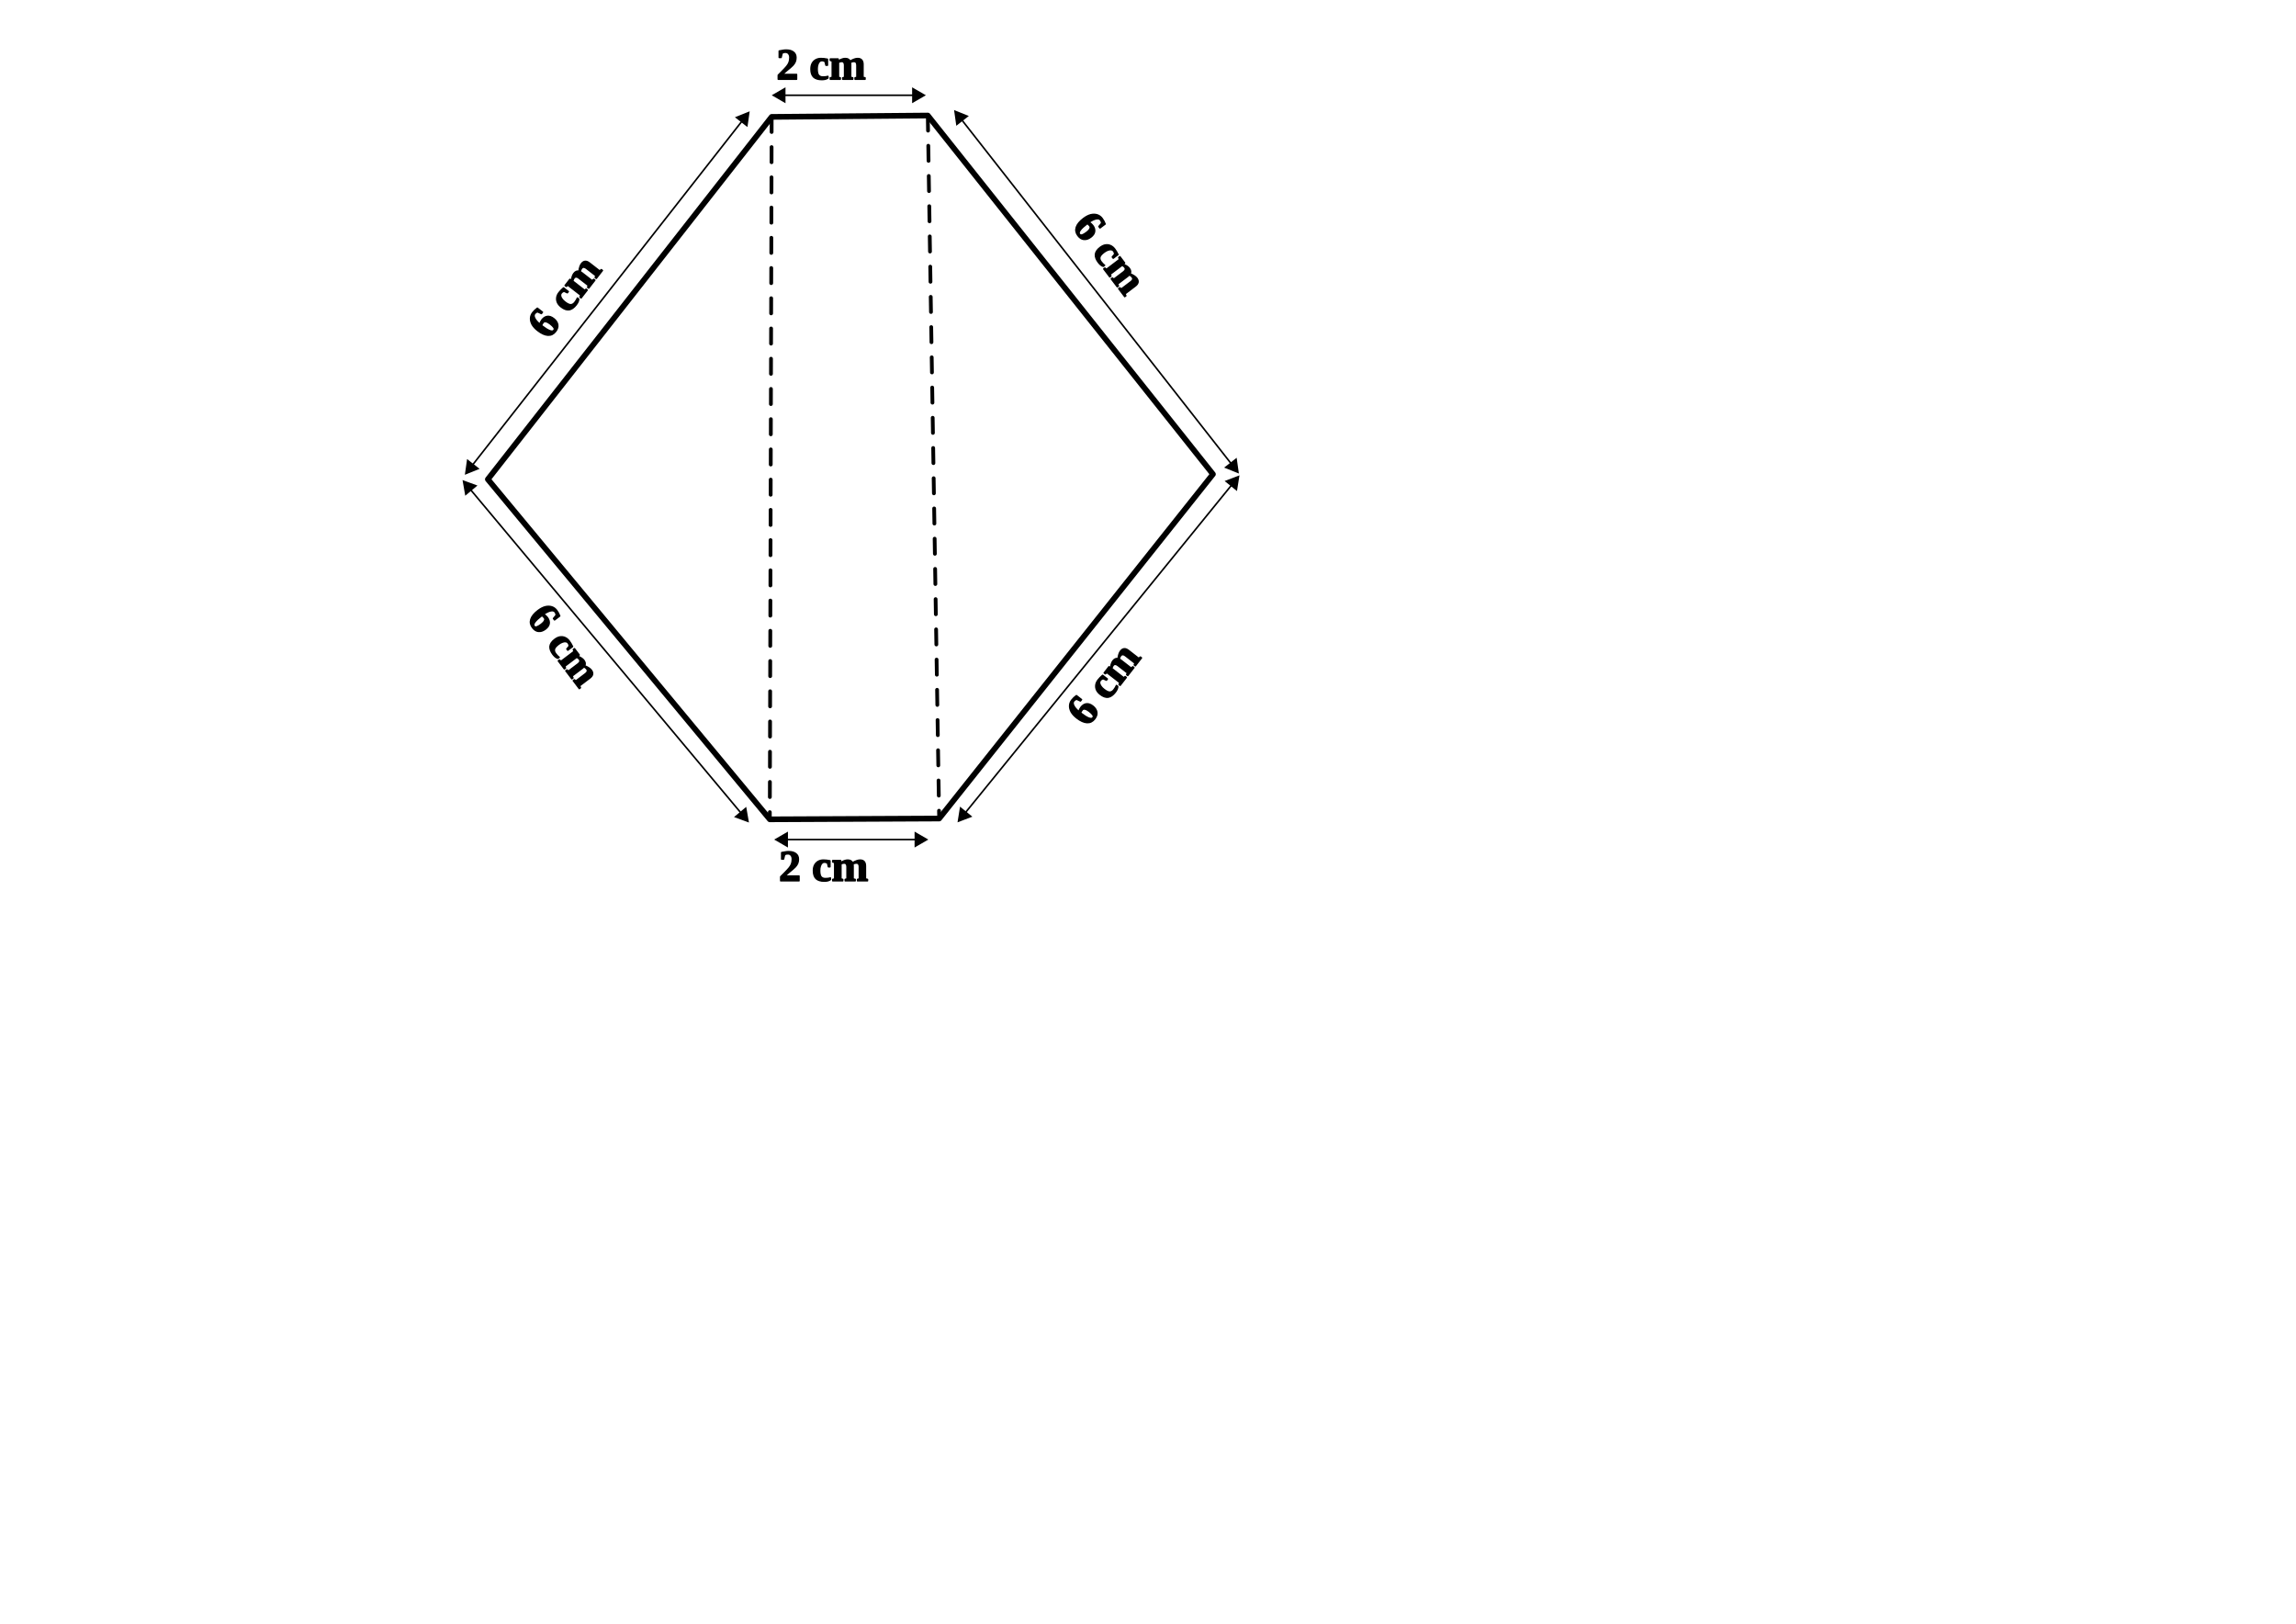
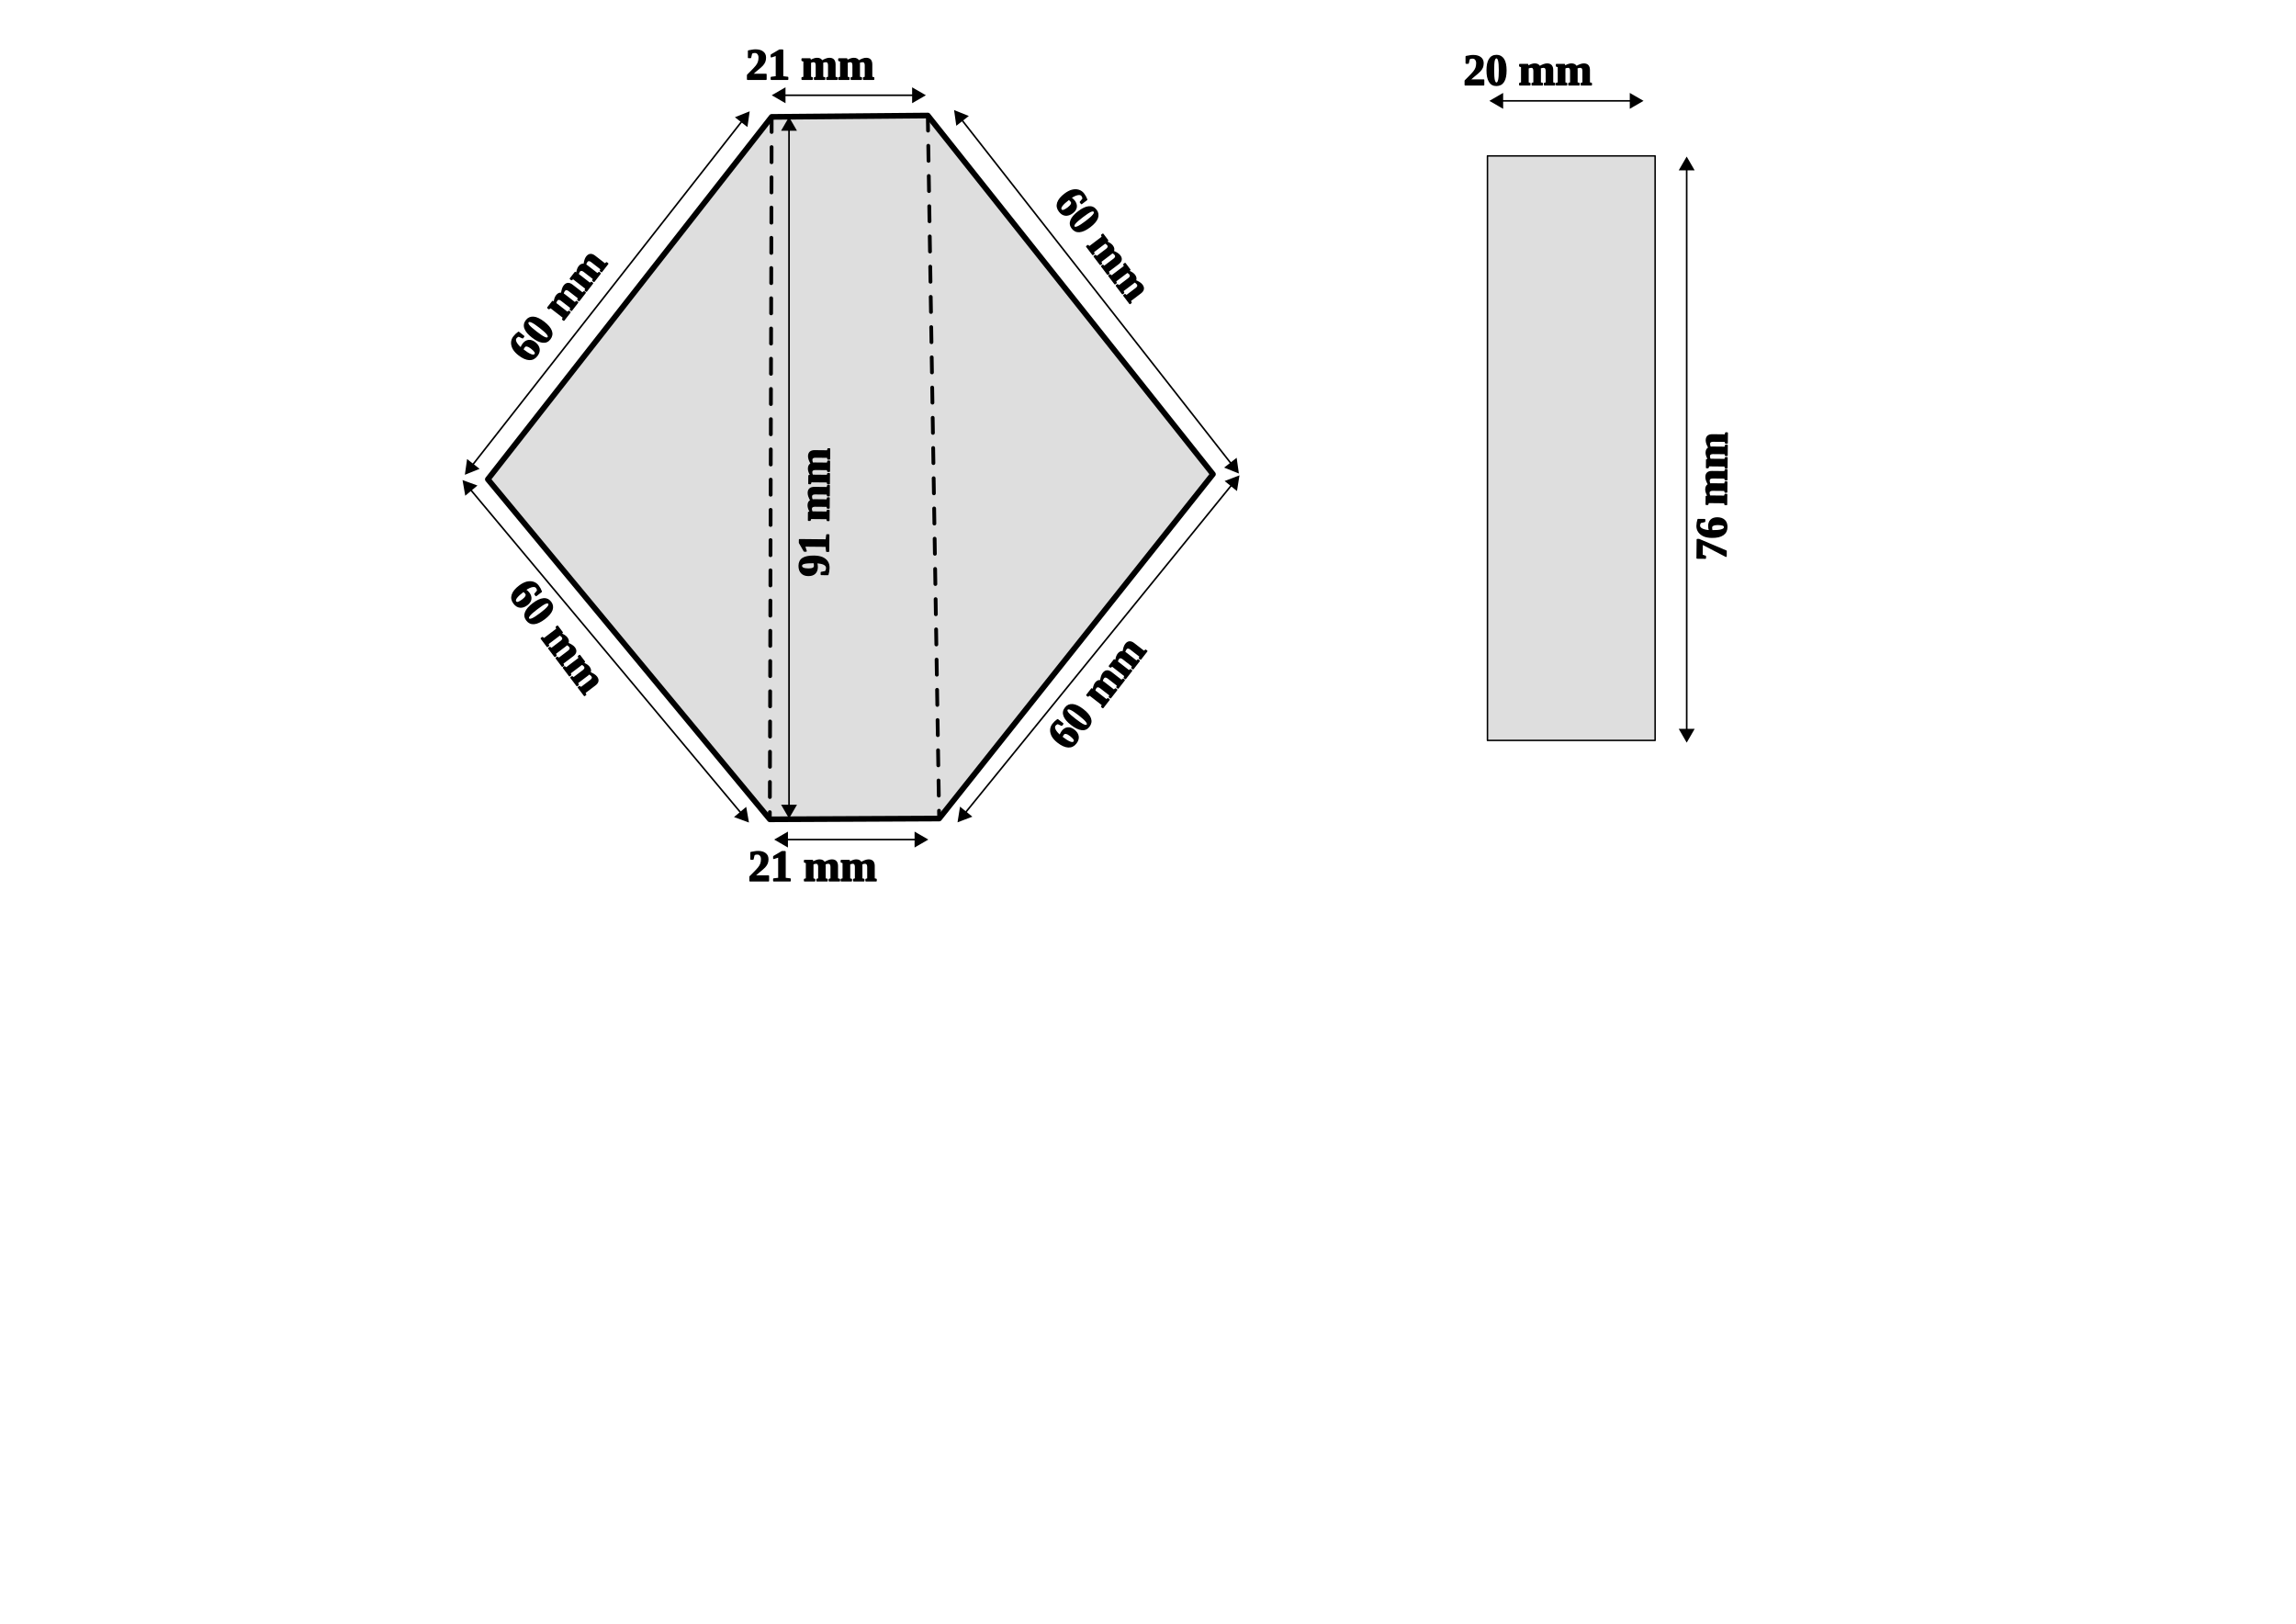
<svg xmlns="http://www.w3.org/2000/svg" width="297mm" height="210mm" viewBox="0 0 297 210" version="1.1" id="svg8">
  <defs id="defs2">
    <marker style="overflow:visible" id="marker3398" refX="0" refY="0" orient="auto">
      <path transform="scale(-0.8)" style="fill:#000000;fill-opacity:1;fill-rule:evenodd;stroke:#000000;stroke-width:1pt;stroke-opacity:1" d="M 5.77,0 -2.88,5 V -5 Z" id="path3396" />
    </marker>
    <marker style="overflow:visible" id="marker3546" refX="0" refY="0" orient="auto">
      <path transform="scale(0.8)" style="fill:#000000;fill-opacity:1;fill-rule:evenodd;stroke:#000000;stroke-width:1pt;stroke-opacity:1" d="M 5.77,0 -2.88,5 V -5 Z" id="path3544" />
    </marker>
    <marker style="overflow:visible" id="marker3398-6" refX="0" refY="0" orient="auto">
      <path transform="scale(-0.8)" style="fill:#000000;fill-opacity:1;fill-rule:evenodd;stroke:#000000;stroke-width:1pt;stroke-opacity:1" d="M 5.77,0 -2.88,5 V -5 Z" id="path3396-4" />
    </marker>
    <marker style="overflow:visible" id="marker3546-6" refX="0" refY="0" orient="auto">
      <path transform="scale(0.8)" style="fill:#000000;fill-opacity:1;fill-rule:evenodd;stroke:#000000;stroke-width:1pt;stroke-opacity:1" d="M 5.77,0 -2.88,5 V -5 Z" id="path3544-1" />
    </marker>
    <marker style="overflow:visible" id="marker3398-6-9" refX="0" refY="0" orient="auto">
      <path transform="scale(-0.8)" style="fill:#000000;fill-opacity:1;fill-rule:evenodd;stroke:#000000;stroke-width:1pt;stroke-opacity:1" d="M 5.77,0 -2.88,5 V -5 Z" id="path3396-4-6" />
    </marker>
    <marker style="overflow:visible" id="marker3546-6-5" refX="0" refY="0" orient="auto">
      <path transform="scale(0.8)" style="fill:#000000;fill-opacity:1;fill-rule:evenodd;stroke:#000000;stroke-width:1pt;stroke-opacity:1" d="M 5.77,0 -2.88,5 V -5 Z" id="path3544-1-6" />
    </marker>
    <marker style="overflow:visible" id="marker3398-6-2" refX="0" refY="0" orient="auto">
      <path transform="scale(-0.8)" style="fill:#000000;fill-opacity:1;fill-rule:evenodd;stroke:#000000;stroke-width:1pt;stroke-opacity:1" d="M 5.77,0 -2.88,5 V -5 Z" id="path3396-4-60" />
    </marker>
    <marker style="overflow:visible" id="marker3546-6-9" refX="0" refY="0" orient="auto">
      <path transform="scale(0.8)" style="fill:#000000;fill-opacity:1;fill-rule:evenodd;stroke:#000000;stroke-width:1pt;stroke-opacity:1" d="M 5.77,0 -2.88,5 V -5 Z" id="path3544-1-60" />
    </marker>
    <marker style="overflow:visible" id="marker3398-6-9-7" refX="0" refY="0" orient="auto">
      <path transform="scale(-0.8)" style="fill:#000000;fill-opacity:1;fill-rule:evenodd;stroke:#000000;stroke-width:1pt;stroke-opacity:1" d="M 5.77,0 -2.88,5 V -5 Z" id="path3396-4-6-6" />
    </marker>
    <marker style="overflow:visible" id="marker3546-6-5-4" refX="0" refY="0" orient="auto">
      <path transform="scale(0.8)" style="fill:#000000;fill-opacity:1;fill-rule:evenodd;stroke:#000000;stroke-width:1pt;stroke-opacity:1" d="M 5.77,0 -2.88,5 V -5 Z" id="path3544-1-6-7" />
    </marker>
    <marker style="overflow:visible" id="marker3398-8" refX="0" refY="0" orient="auto">
      <path transform="scale(-0.8)" style="fill:#000000;fill-opacity:1;fill-rule:evenodd;stroke:#000000;stroke-width:1pt;stroke-opacity:1" d="M 5.77,0 -2.88,5 V -5 Z" id="path3396-7" />
    </marker>
    <marker style="overflow:visible" id="marker3546-9" refX="0" refY="0" orient="auto">
      <path transform="scale(0.8)" style="fill:#000000;fill-opacity:1;fill-rule:evenodd;stroke:#000000;stroke-width:1pt;stroke-opacity:1" d="M 5.77,0 -2.88,5 V -5 Z" id="path3544-14" />
    </marker>
+     <marker style="overflow:visible" id="marker3398-6-5" refX="0" refY="0" orient="auto">
+       <path transform="scale(-0.8)" style="fill:#000000;fill-opacity:1;fill-rule:evenodd;stroke:#000000;stroke-width:1pt;stroke-opacity:1" d="M 5.77,0 -2.88,5 V -5 Z" id="path3396-4-7" />
+     </marker>
+     <marker style="overflow:visible" id="marker3546-6-1" refX="0" refY="0" orient="auto">
+       <path transform="scale(0.8)" style="fill:#000000;fill-opacity:1;fill-rule:evenodd;stroke:#000000;stroke-width:1pt;stroke-opacity:1" d="M 5.77,0 -2.88,5 V -5 Z" id="path3544-1-2" />
+     </marker>
+     <marker style="overflow:visible" id="marker3398-87" refX="0" refY="0" orient="auto">
+       <path transform="scale(-0.8)" style="fill:#000000;fill-opacity:1;fill-rule:evenodd;stroke:#000000;stroke-width:1pt;stroke-opacity:1" d="M 5.77,0 -2.88,5 V -5 Z" id="path3396-9" />
+     </marker>
+     <marker style="overflow:visible" id="marker3546-5" refX="0" refY="0" orient="auto">
+       <path transform="scale(0.8)" style="fill:#000000;fill-opacity:1;fill-rule:evenodd;stroke:#000000;stroke-width:1pt;stroke-opacity:1" d="M 5.77,0 -2.88,5 V -5 Z" id="path3544-8" />
+     </marker>
+     <marker style="overflow:visible" id="marker3398-6-5-6" refX="0" refY="0" orient="auto">
+       <path transform="scale(-0.8)" style="fill:#000000;fill-opacity:1;fill-rule:evenodd;stroke:#000000;stroke-width:1pt;stroke-opacity:1" d="M 5.77,0 -2.88,5 V -5 Z" id="path3396-4-7-6" />
+     </marker>
+     <marker style="overflow:visible" id="marker3546-6-1-8" refX="0" refY="0" orient="auto">
+       <path transform="scale(0.8)" style="fill:#000000;fill-opacity:1;fill-rule:evenodd;stroke:#000000;stroke-width:1pt;stroke-opacity:1" d="M 5.77,0 -2.88,5 V -5 Z" id="path3544-1-2-0" />
+     </marker>
  </defs>
  <g id="layer1" transform="translate(0,-87)">
-     <g id="g854" transform="matrix(2.44359,0,0,2.44359,-152.3045,-208.0022)">
-       <path id="path1947" d="m 88.153,146.094 14.927,17.996 8.965,-0.042 14.493,-18.225 -15.095,-18.983 -8.266,0.071 z" style="opacity:1;vector-effect:none;fill:none;fill-opacity:1;fill-rule:evenodd;stroke:#000000;stroke-width:0.3;stroke-linecap:round;stroke-linejoin:round;stroke-miterlimit:4;stroke-dasharray:none;stroke-dashoffset:0;stroke-opacity:1;paint-order:markers stroke fill" />
-       <path id="path1951" d="m 103.177,126.911 -0.098,37.179" style="opacity:1;vector-effect:none;fill:none;fill-opacity:1;fill-rule:evenodd;stroke:#000000;stroke-width:0.2;stroke-linecap:round;stroke-linejoin:round;stroke-miterlimit:4;stroke-dasharray:0.8, 0.8;stroke-dashoffset:0;stroke-opacity:1;paint-order:markers stroke fill" />
-       <path id="path1953" d="m 111.443,126.839 0.601,37.208" style="opacity:1;vector-effect:none;fill:none;fill-opacity:1;fill-rule:evenodd;stroke:#000000;stroke-width:0.2;stroke-linecap:round;stroke-linejoin:round;stroke-miterlimit:4;stroke-dasharray:0.8, 0.8;stroke-dashoffset:0;stroke-opacity:1;paint-order:markers stroke fill" />
+     <g id="g2929">
+       <g style="fill:#000000;fill-opacity:0.129" transform="matrix(2.44359,0,0,2.44359,-152.3045,-208.0022)" id="g854">
+         <path style="opacity:1;vector-effect:none;fill:#000000;fill-opacity:0.129;fill-rule:evenodd;stroke:#000000;stroke-width:0.3;stroke-linecap:round;stroke-linejoin:round;stroke-miterlimit:4;stroke-dasharray:none;stroke-dashoffset:0;stroke-opacity:1;paint-order:markers stroke fill" d="m 88.153,146.094 14.927,17.996 8.965,-0.042 14.493,-18.225 -15.095,-18.983 -8.266,0.071 z" id="path1947" />
+         <path style="opacity:1;vector-effect:none;fill:#000000;fill-opacity:0.129;fill-rule:evenodd;stroke:#000000;stroke-width:0.2;stroke-linecap:round;stroke-linejoin:round;stroke-miterlimit:4;stroke-dasharray:0.8, 0.8;stroke-dashoffset:0;stroke-opacity:1;paint-order:markers stroke fill" d="m 103.177,126.911 -0.098,37.179" id="path1951" />
+         <path style="opacity:1;vector-effect:none;fill:#000000;fill-opacity:0.129;fill-rule:evenodd;stroke:#000000;stroke-width:0.2;stroke-linecap:round;stroke-linejoin:round;stroke-miterlimit:4;stroke-dasharray:0.8, 0.8;stroke-dashoffset:0;stroke-opacity:1;paint-order:markers stroke fill" d="m 111.443,126.839 0.601,37.208" id="path1953" />
+       </g>
+       <path id="path1976" d="m 101.016,99.32 h 17.565" style="opacity:1;vector-effect:none;fill:none;fill-opacity:1;fill-rule:evenodd;stroke:#000000;stroke-width:0.209;stroke-linecap:round;stroke-linejoin:round;stroke-miterlimit:4;stroke-dasharray:none;stroke-dashoffset:0;stroke-opacity:1;marker-start:url(#marker3398);marker-end:url(#marker3546);paint-order:markers stroke fill" />
+       <text id="text3910" y="97.251" x="109.783" style="font-style:normal;font-variant:normal;font-weight:bold;font-stretch:normal;font-size:5.705px;line-height:1.25;font-family:'Times New Roman';-inkscape-font-specification:'Times New Roman, Bold';font-variant-ligatures:normal;font-variant-position:normal;font-variant-caps:normal;font-variant-numeric:normal;font-variant-alternates:normal;font-feature-settings:normal;text-indent:0;text-align:center;text-decoration:none;text-decoration-line:none;text-decoration-style:solid;text-decoration-color:#000000;letter-spacing:normal;word-spacing:normal;text-transform:none;writing-mode:lr-tb;direction:ltr;text-orientation:mixed;dominant-baseline:auto;baseline-shift:baseline;text-anchor:middle;white-space:normal;shape-padding:0;opacity:1;vector-effect:none;fill:#000000;fill-opacity:1;fill-rule:evenodd;stroke:#000000;stroke-width:0.18;stroke-linecap:round;stroke-linejoin:round;stroke-miterlimit:4;stroke-dasharray:none;stroke-dashoffset:0;stroke-opacity:1;paint-order:markers stroke fill" xml:space="preserve">
+         <tspan style="fill:#000000;fill-opacity:1;stroke-width:0.18" y="97.251" x="109.783" id="tspan3908">21 mm</tspan>
+       </text>
+       <path id="path1976-4" d="M 60.865,147.471 96.242,102.332" style="opacity:1;vector-effect:none;fill:none;fill-opacity:1;fill-rule:evenodd;stroke:#000000;stroke-width:0.209;stroke-linecap:round;stroke-linejoin:round;stroke-miterlimit:4;stroke-dasharray:none;stroke-dashoffset:0;stroke-opacity:1;marker-start:url(#marker3398-6);marker-end:url(#marker3546-6);paint-order:markers stroke fill" />
+       <text transform="rotate(-52.14135)" id="text3910-6" y="136.39" x="-50.599" style="font-style:normal;font-variant:normal;font-weight:bold;font-stretch:normal;font-size:5.705px;line-height:1.25;font-family:'Times New Roman';-inkscape-font-specification:'Times New Roman, Bold';font-variant-ligatures:normal;font-variant-position:normal;font-variant-caps:normal;font-variant-numeric:normal;font-variant-alternates:normal;font-feature-settings:normal;text-indent:0;text-align:center;text-decoration:none;text-decoration-line:none;text-decoration-style:solid;text-decoration-color:#000000;letter-spacing:normal;word-spacing:normal;text-transform:none;writing-mode:lr-tb;direction:ltr;text-orientation:mixed;dominant-baseline:auto;baseline-shift:baseline;text-anchor:middle;white-space:normal;shape-padding:0;opacity:1;vector-effect:none;fill:#000000;fill-opacity:1;fill-rule:evenodd;stroke:#000000;stroke-width:0.18;stroke-linecap:round;stroke-linejoin:round;stroke-miterlimit:4;stroke-dasharray:none;stroke-dashoffset:0;stroke-opacity:1;paint-order:markers stroke fill" xml:space="preserve">
+         <tspan style="fill:#000000;fill-opacity:1;stroke-width:0.18" y="136.39" x="-50.599" id="tspan3908-8">60 mm</tspan>
+       </text>
+       <path id="path1976-4-5" d="M 159.524,147.307 124.147,102.168" style="opacity:1;vector-effect:none;fill:none;fill-opacity:1;fill-rule:evenodd;stroke:#000000;stroke-width:0.209;stroke-linecap:round;stroke-linejoin:round;stroke-miterlimit:4;stroke-dasharray:none;stroke-dashoffset:0;stroke-opacity:1;marker-start:url(#marker3398-6-9);marker-end:url(#marker3546-6-5);paint-order:markers stroke fill" />
+       <text transform="rotate(52.85865)" id="text3910-6-1" y="-40.285" x="185.663" style="font-style:normal;font-variant:normal;font-weight:bold;font-stretch:normal;font-size:5.705px;line-height:1.25;font-family:'Times New Roman';-inkscape-font-specification:'Times New Roman, Bold';font-variant-ligatures:normal;font-variant-position:normal;font-variant-caps:normal;font-variant-numeric:normal;font-variant-alternates:normal;font-feature-settings:normal;text-indent:0;text-align:center;text-decoration:none;text-decoration-line:none;text-decoration-style:solid;text-decoration-color:#000000;letter-spacing:normal;word-spacing:normal;text-transform:none;writing-mode:lr-tb;direction:ltr;text-orientation:mixed;dominant-baseline:auto;baseline-shift:baseline;text-anchor:middle;white-space:normal;shape-padding:0;opacity:1;vector-effect:none;fill:#000000;fill-opacity:1;fill-rule:evenodd;stroke:#000000;stroke-width:0.18;stroke-linecap:round;stroke-linejoin:round;stroke-miterlimit:4;stroke-dasharray:none;stroke-dashoffset:0;stroke-opacity:1;paint-order:markers stroke fill" xml:space="preserve">
+         <tspan style="fill:#000000;fill-opacity:1;stroke-width:0.18" y="-40.285" x="185.663" id="tspan3908-8-1">60 mm</tspan>
+       </text>
+       <path id="path1976-4-7" d="m 159.585,149.401 -34.975,43.034" style="opacity:1;vector-effect:none;fill:none;fill-opacity:1;fill-rule:evenodd;stroke:#000000;stroke-width:0.209;stroke-linecap:round;stroke-linejoin:round;stroke-miterlimit:4;stroke-dasharray:none;stroke-dashoffset:0;stroke-opacity:1;marker-start:url(#marker3398-6-2);marker-end:url(#marker3546-6-9);paint-order:markers stroke fill" />
+       <text transform="rotate(-52.14135)" id="text3910-6-0" y="222.195" x="-47.365" style="font-style:normal;font-variant:normal;font-weight:bold;font-stretch:normal;font-size:5.705px;line-height:1.25;font-family:'Times New Roman';-inkscape-font-specification:'Times New Roman, Bold';font-variant-ligatures:normal;font-variant-position:normal;font-variant-caps:normal;font-variant-numeric:normal;font-variant-alternates:normal;font-feature-settings:normal;text-indent:0;text-align:center;text-decoration:none;text-decoration-line:none;text-decoration-style:solid;text-decoration-color:#000000;letter-spacing:normal;word-spacing:normal;text-transform:none;writing-mode:lr-tb;direction:ltr;text-orientation:mixed;dominant-baseline:auto;baseline-shift:baseline;text-anchor:middle;white-space:normal;shape-padding:0;opacity:1;vector-effect:none;fill:#000000;fill-opacity:1;fill-rule:evenodd;stroke:#000000;stroke-width:0.18;stroke-linecap:round;stroke-linejoin:round;stroke-miterlimit:4;stroke-dasharray:none;stroke-dashoffset:0;stroke-opacity:1;paint-order:markers stroke fill" xml:space="preserve">
+         <tspan style="fill:#000000;fill-opacity:1;stroke-width:0.18" y="222.195" x="-47.365" id="tspan3908-8-3">60 mm</tspan>
+       </text>
+       <path id="path1976-4-5-5" d="m 60.593,150 35.526,42.468" style="opacity:1;vector-effect:none;fill:none;fill-opacity:1;fill-rule:evenodd;stroke:#000000;stroke-width:0.209;stroke-linecap:round;stroke-linejoin:round;stroke-miterlimit:4;stroke-dasharray:none;stroke-dashoffset:0;stroke-opacity:1;marker-start:url(#marker3398-6-9-7);marker-end:url(#marker3546-6-5-4);paint-order:markers stroke fill" />
+       <text transform="rotate(52.85865)" id="text3910-6-1-2" y="46.567" x="183.474" style="font-style:normal;font-variant:normal;font-weight:bold;font-stretch:normal;font-size:5.705px;line-height:1.25;font-family:'Times New Roman';-inkscape-font-specification:'Times New Roman, Bold';font-variant-ligatures:normal;font-variant-position:normal;font-variant-caps:normal;font-variant-numeric:normal;font-variant-alternates:normal;font-feature-settings:normal;text-indent:0;text-align:center;text-decoration:none;text-decoration-line:none;text-decoration-style:solid;text-decoration-color:#000000;letter-spacing:normal;word-spacing:normal;text-transform:none;writing-mode:lr-tb;direction:ltr;text-orientation:mixed;dominant-baseline:auto;baseline-shift:baseline;text-anchor:middle;white-space:normal;shape-padding:0;opacity:1;vector-effect:none;fill:#000000;fill-opacity:1;fill-rule:evenodd;stroke:#000000;stroke-width:0.18;stroke-linecap:round;stroke-linejoin:round;stroke-miterlimit:4;stroke-dasharray:none;stroke-dashoffset:0;stroke-opacity:1;paint-order:markers stroke fill" xml:space="preserve">
+         <tspan style="fill:#000000;fill-opacity:1;stroke-width:0.18" y="46.567" x="183.474" id="tspan3908-8-1-6">60 mm</tspan>
+       </text>
+       <path id="path1976-1" d="m 101.333,195.584 h 17.565" style="opacity:1;vector-effect:none;fill:none;fill-opacity:1;fill-rule:evenodd;stroke:#000000;stroke-width:0.209;stroke-linecap:round;stroke-linejoin:round;stroke-miterlimit:4;stroke-dasharray:none;stroke-dashoffset:0;stroke-opacity:1;marker-start:url(#marker3398-8);marker-end:url(#marker3546-9);paint-order:markers stroke fill" />
+       <text id="text3910-1" y="200.923" x="110.1" style="font-style:normal;font-variant:normal;font-weight:bold;font-stretch:normal;font-size:5.705px;line-height:1.25;font-family:'Times New Roman';-inkscape-font-specification:'Times New Roman, Bold';font-variant-ligatures:normal;font-variant-position:normal;font-variant-caps:normal;font-variant-numeric:normal;font-variant-alternates:normal;font-feature-settings:normal;text-indent:0;text-align:center;text-decoration:none;text-decoration-line:none;text-decoration-style:solid;text-decoration-color:#000000;letter-spacing:normal;word-spacing:normal;text-transform:none;writing-mode:lr-tb;direction:ltr;text-orientation:mixed;dominant-baseline:auto;baseline-shift:baseline;text-anchor:middle;white-space:normal;shape-padding:0;opacity:1;vector-effect:none;fill:#000000;fill-opacity:1;fill-rule:evenodd;stroke:#000000;stroke-width:0.18;stroke-linecap:round;stroke-linejoin:round;stroke-miterlimit:4;stroke-dasharray:none;stroke-dashoffset:0;stroke-opacity:1;paint-order:markers stroke fill" xml:space="preserve">
+         <tspan style="fill:#000000;fill-opacity:1;stroke-width:0.18" y="200.923" x="110.1" id="tspan3908-9">21 mm</tspan>
+       </text>
+       <path id="path1976-4-1" d="m 102.067,191.671 -0.003,-88.353" style="opacity:1;vector-effect:none;fill:none;fill-opacity:1;fill-rule:evenodd;stroke:#000000;stroke-width:0.209;stroke-linecap:round;stroke-linejoin:round;stroke-miterlimit:4;stroke-dasharray:none;stroke-dashoffset:0;stroke-opacity:1;marker-start:url(#marker3398-6-5);marker-end:url(#marker3546-6-1);paint-order:markers stroke fill" />
+       <text transform="rotate(-89.44038)" id="text3910-6-7" y="108.721" x="-147.237" style="font-style:normal;font-variant:normal;font-weight:bold;font-stretch:normal;font-size:5.705px;line-height:1.25;font-family:'Times New Roman';-inkscape-font-specification:'Times New Roman, Bold';font-variant-ligatures:normal;font-variant-position:normal;font-variant-caps:normal;font-variant-numeric:normal;font-variant-alternates:normal;font-feature-settings:normal;text-indent:0;text-align:center;text-decoration:none;text-decoration-line:none;text-decoration-style:solid;text-decoration-color:#000000;letter-spacing:normal;word-spacing:normal;text-transform:none;writing-mode:lr-tb;direction:ltr;text-orientation:mixed;dominant-baseline:auto;baseline-shift:baseline;text-anchor:middle;white-space:normal;shape-padding:0;opacity:1;vector-effect:none;fill:#000000;fill-opacity:1;fill-rule:evenodd;stroke:#000000;stroke-width:0.18;stroke-linecap:round;stroke-linejoin:round;stroke-miterlimit:4;stroke-dasharray:none;stroke-dashoffset:0;stroke-opacity:1;paint-order:markers stroke fill" xml:space="preserve">
+         <tspan style="fill:#000000;fill-opacity:1;stroke-width:0.18" y="108.721" x="-147.237" id="tspan3908-8-6">91 mm</tspan>
+       </text>
+       <rect y="107.162" x="192.412" height="75.599" width="21.686" id="rect1963" style="opacity:1;vector-effect:none;fill:#000000;fill-opacity:0.132;fill-rule:evenodd;stroke:#000000;stroke-width:0.191;stroke-linecap:round;stroke-linejoin:round;stroke-miterlimit:4;stroke-dasharray:none;stroke-dashoffset:0;stroke-opacity:1;paint-order:markers stroke fill" />
+       <path id="path1976-5" d="m 193.848,100.045 h 17.565" style="opacity:1;vector-effect:none;fill:none;fill-opacity:1;fill-rule:evenodd;stroke:#000000;stroke-width:0.209;stroke-linecap:round;stroke-linejoin:round;stroke-miterlimit:4;stroke-dasharray:none;stroke-dashoffset:0;stroke-opacity:1;marker-start:url(#marker3398-87);marker-end:url(#marker3546-5);paint-order:markers stroke fill" />
+       <text id="text3910-8" y="97.975" x="202.616" style="font-style:normal;font-variant:normal;font-weight:bold;font-stretch:normal;font-size:5.705px;line-height:1.25;font-family:'Times New Roman';-inkscape-font-specification:'Times New Roman, Bold';font-variant-ligatures:normal;font-variant-position:normal;font-variant-caps:normal;font-variant-numeric:normal;font-variant-alternates:normal;font-feature-settings:normal;text-indent:0;text-align:center;text-decoration:none;text-decoration-line:none;text-decoration-style:solid;text-decoration-color:#000000;letter-spacing:normal;word-spacing:normal;text-transform:none;writing-mode:lr-tb;direction:ltr;text-orientation:mixed;dominant-baseline:auto;baseline-shift:baseline;text-anchor:middle;white-space:normal;shape-padding:0;opacity:1;vector-effect:none;fill:#000000;fill-opacity:1;fill-rule:evenodd;stroke:#000000;stroke-width:0.18;stroke-linecap:round;stroke-linejoin:round;stroke-miterlimit:4;stroke-dasharray:none;stroke-dashoffset:0;stroke-opacity:1;paint-order:markers stroke fill" xml:space="preserve">
+         <tspan style="fill:#000000;fill-opacity:1;stroke-width:0.18" y="97.975" x="202.616" id="tspan3908-97">20 mm</tspan>
+       </text>
+       <path id="path1976-4-1-0" d="m 218.185,181.86 -0.003,-73.423" style="opacity:1;vector-effect:none;fill:none;fill-opacity:1;fill-rule:evenodd;stroke:#000000;stroke-width:0.209;stroke-linecap:round;stroke-linejoin:round;stroke-miterlimit:4;stroke-dasharray:none;stroke-dashoffset:0;stroke-opacity:1;marker-start:url(#marker3398-6-5-6);marker-end:url(#marker3546-6-1-8);paint-order:markers stroke fill" />
+       <text transform="rotate(-89.44038)" id="text3910-6-7-9" y="224.813" x="-144.039" style="font-style:normal;font-variant:normal;font-weight:bold;font-stretch:normal;font-size:5.705px;line-height:1.25;font-family:'Times New Roman';-inkscape-font-specification:'Times New Roman, Bold';font-variant-ligatures:normal;font-variant-position:normal;font-variant-caps:normal;font-variant-numeric:normal;font-variant-alternates:normal;font-feature-settings:normal;text-indent:0;text-align:center;text-decoration:none;text-decoration-line:none;text-decoration-style:solid;text-decoration-color:#000000;letter-spacing:normal;word-spacing:normal;text-transform:none;writing-mode:lr-tb;direction:ltr;text-orientation:mixed;dominant-baseline:auto;baseline-shift:baseline;text-anchor:middle;white-space:normal;shape-padding:0;opacity:1;vector-effect:none;fill:#000000;fill-opacity:1;fill-rule:evenodd;stroke:#000000;stroke-width:0.18;stroke-linecap:round;stroke-linejoin:round;stroke-miterlimit:4;stroke-dasharray:none;stroke-dashoffset:0;stroke-opacity:1;paint-order:markers stroke fill" xml:space="preserve">
+         <tspan style="fill:#000000;fill-opacity:1;stroke-width:0.18" y="224.813" x="-144.039" id="tspan3908-8-6-1">76 mm</tspan>
+       </text>
    </g>
-     <path style="opacity:1;vector-effect:none;fill:none;fill-opacity:1;fill-rule:evenodd;stroke:#000000;stroke-width:0.209;stroke-linecap:round;stroke-linejoin:round;stroke-miterlimit:4;stroke-dasharray:none;stroke-dashoffset:0;stroke-opacity:1;marker-start:url(#marker3398);marker-end:url(#marker3546);paint-order:markers stroke fill" d="m 101.016,99.32 h 17.565" id="path1976" />
-     <text xml:space="preserve" style="font-style:normal;font-variant:normal;font-weight:bold;font-stretch:normal;font-size:5.705px;line-height:1.25;font-family:'Times New Roman';-inkscape-font-specification:'Times New Roman, Bold';font-variant-ligatures:normal;font-variant-position:normal;font-variant-caps:normal;font-variant-numeric:normal;font-variant-alternates:normal;font-feature-settings:normal;text-indent:0;text-align:center;text-decoration:none;text-decoration-line:none;text-decoration-style:solid;text-decoration-color:#000000;letter-spacing:normal;word-spacing:normal;text-transform:none;writing-mode:lr-tb;direction:ltr;text-orientation:mixed;dominant-baseline:auto;baseline-shift:baseline;text-anchor:middle;white-space:normal;shape-padding:0;opacity:1;vector-effect:none;fill:#000000;fill-opacity:1;fill-rule:evenodd;stroke:#000000;stroke-width:0.18;stroke-linecap:round;stroke-linejoin:round;stroke-miterlimit:4;stroke-dasharray:none;stroke-dashoffset:0;stroke-opacity:1;paint-order:markers stroke fill" x="109.783" y="97.251" id="text3910">
-       <tspan id="tspan3908" x="109.783" y="97.251" style="fill:#000000;fill-opacity:1;stroke-width:0.18">2 cm</tspan>
-     </text>
-     <path style="opacity:1;vector-effect:none;fill:none;fill-opacity:1;fill-rule:evenodd;stroke:#000000;stroke-width:0.209;stroke-linecap:round;stroke-linejoin:round;stroke-miterlimit:4;stroke-dasharray:none;stroke-dashoffset:0;stroke-opacity:1;marker-start:url(#marker3398-6);marker-end:url(#marker3546-6);paint-order:markers stroke fill" d="M 60.865,147.471 96.242,102.332" id="path1976-4" />
-     <text xml:space="preserve" style="font-style:normal;font-variant:normal;font-weight:bold;font-stretch:normal;font-size:5.705px;line-height:1.25;font-family:'Times New Roman';-inkscape-font-specification:'Times New Roman, Bold';font-variant-ligatures:normal;font-variant-position:normal;font-variant-caps:normal;font-variant-numeric:normal;font-variant-alternates:normal;font-feature-settings:normal;text-indent:0;text-align:center;text-decoration:none;text-decoration-line:none;text-decoration-style:solid;text-decoration-color:#000000;letter-spacing:normal;word-spacing:normal;text-transform:none;writing-mode:lr-tb;direction:ltr;text-orientation:mixed;dominant-baseline:auto;baseline-shift:baseline;text-anchor:middle;white-space:normal;shape-padding:0;opacity:1;vector-effect:none;fill:#000000;fill-opacity:1;fill-rule:evenodd;stroke:#000000;stroke-width:0.18;stroke-linecap:round;stroke-linejoin:round;stroke-miterlimit:4;stroke-dasharray:none;stroke-dashoffset:0;stroke-opacity:1;paint-order:markers stroke fill" x="-50.599" y="136.39" id="text3910-6" transform="rotate(-52.14135)">
-       <tspan id="tspan3908-8" x="-50.599" y="136.39" style="fill:#000000;fill-opacity:1;stroke-width:0.18">6 cm</tspan>
-     </text>
-     <path style="opacity:1;vector-effect:none;fill:none;fill-opacity:1;fill-rule:evenodd;stroke:#000000;stroke-width:0.209;stroke-linecap:round;stroke-linejoin:round;stroke-miterlimit:4;stroke-dasharray:none;stroke-dashoffset:0;stroke-opacity:1;marker-start:url(#marker3398-6-9);marker-end:url(#marker3546-6-5);paint-order:markers stroke fill" d="M 159.524,147.307 124.147,102.168" id="path1976-4-5" />
-     <text xml:space="preserve" style="font-style:normal;font-variant:normal;font-weight:bold;font-stretch:normal;font-size:5.705px;line-height:1.25;font-family:'Times New Roman';-inkscape-font-specification:'Times New Roman, Bold';font-variant-ligatures:normal;font-variant-position:normal;font-variant-caps:normal;font-variant-numeric:normal;font-variant-alternates:normal;font-feature-settings:normal;text-indent:0;text-align:center;text-decoration:none;text-decoration-line:none;text-decoration-style:solid;text-decoration-color:#000000;letter-spacing:normal;word-spacing:normal;text-transform:none;writing-mode:lr-tb;direction:ltr;text-orientation:mixed;dominant-baseline:auto;baseline-shift:baseline;text-anchor:middle;white-space:normal;shape-padding:0;opacity:1;vector-effect:none;fill:#000000;fill-opacity:1;fill-rule:evenodd;stroke:#000000;stroke-width:0.18;stroke-linecap:round;stroke-linejoin:round;stroke-miterlimit:4;stroke-dasharray:none;stroke-dashoffset:0;stroke-opacity:1;paint-order:markers stroke fill" x="185.663" y="-40.285" id="text3910-6-1" transform="rotate(52.85865)">
-       <tspan id="tspan3908-8-1" x="185.663" y="-40.285" style="fill:#000000;fill-opacity:1;stroke-width:0.18">6 cm</tspan>
-     </text>
-     <path style="opacity:1;vector-effect:none;fill:none;fill-opacity:1;fill-rule:evenodd;stroke:#000000;stroke-width:0.209;stroke-linecap:round;stroke-linejoin:round;stroke-miterlimit:4;stroke-dasharray:none;stroke-dashoffset:0;stroke-opacity:1;marker-start:url(#marker3398-6-2);marker-end:url(#marker3546-6-9);paint-order:markers stroke fill" d="m 159.585,149.401 -34.975,43.034" id="path1976-4-7" />
-     <text xml:space="preserve" style="font-style:normal;font-variant:normal;font-weight:bold;font-stretch:normal;font-size:5.705px;line-height:1.25;font-family:'Times New Roman';-inkscape-font-specification:'Times New Roman, Bold';font-variant-ligatures:normal;font-variant-position:normal;font-variant-caps:normal;font-variant-numeric:normal;font-variant-alternates:normal;font-feature-settings:normal;text-indent:0;text-align:center;text-decoration:none;text-decoration-line:none;text-decoration-style:solid;text-decoration-color:#000000;letter-spacing:normal;word-spacing:normal;text-transform:none;writing-mode:lr-tb;direction:ltr;text-orientation:mixed;dominant-baseline:auto;baseline-shift:baseline;text-anchor:middle;white-space:normal;shape-padding:0;opacity:1;vector-effect:none;fill:#000000;fill-opacity:1;fill-rule:evenodd;stroke:#000000;stroke-width:0.18;stroke-linecap:round;stroke-linejoin:round;stroke-miterlimit:4;stroke-dasharray:none;stroke-dashoffset:0;stroke-opacity:1;paint-order:markers stroke fill" x="-47.365" y="222.195" id="text3910-6-0" transform="rotate(-52.14135)">
-       <tspan id="tspan3908-8-3" x="-47.365" y="222.195" style="fill:#000000;fill-opacity:1;stroke-width:0.18">6 cm</tspan>
-     </text>
-     <path style="opacity:1;vector-effect:none;fill:none;fill-opacity:1;fill-rule:evenodd;stroke:#000000;stroke-width:0.209;stroke-linecap:round;stroke-linejoin:round;stroke-miterlimit:4;stroke-dasharray:none;stroke-dashoffset:0;stroke-opacity:1;marker-start:url(#marker3398-6-9-7);marker-end:url(#marker3546-6-5-4);paint-order:markers stroke fill" d="m 60.593,150 35.526,42.468" id="path1976-4-5-5" />
-     <text xml:space="preserve" style="font-style:normal;font-variant:normal;font-weight:bold;font-stretch:normal;font-size:5.705px;line-height:1.25;font-family:'Times New Roman';-inkscape-font-specification:'Times New Roman, Bold';font-variant-ligatures:normal;font-variant-position:normal;font-variant-caps:normal;font-variant-numeric:normal;font-variant-alternates:normal;font-feature-settings:normal;text-indent:0;text-align:center;text-decoration:none;text-decoration-line:none;text-decoration-style:solid;text-decoration-color:#000000;letter-spacing:normal;word-spacing:normal;text-transform:none;writing-mode:lr-tb;direction:ltr;text-orientation:mixed;dominant-baseline:auto;baseline-shift:baseline;text-anchor:middle;white-space:normal;shape-padding:0;opacity:1;vector-effect:none;fill:#000000;fill-opacity:1;fill-rule:evenodd;stroke:#000000;stroke-width:0.18;stroke-linecap:round;stroke-linejoin:round;stroke-miterlimit:4;stroke-dasharray:none;stroke-dashoffset:0;stroke-opacity:1;paint-order:markers stroke fill" x="183.474" y="46.567" id="text3910-6-1-2" transform="rotate(52.85865)">
-       <tspan id="tspan3908-8-1-6" x="183.474" y="46.567" style="fill:#000000;fill-opacity:1;stroke-width:0.18">6 cm</tspan>
-     </text>
-     <path style="opacity:1;vector-effect:none;fill:none;fill-opacity:1;fill-rule:evenodd;stroke:#000000;stroke-width:0.209;stroke-linecap:round;stroke-linejoin:round;stroke-miterlimit:4;stroke-dasharray:none;stroke-dashoffset:0;stroke-opacity:1;marker-start:url(#marker3398-8);marker-end:url(#marker3546-9);paint-order:markers stroke fill" d="m 101.333,195.584 h 17.565" id="path1976-1" />
-     <text xml:space="preserve" style="font-style:normal;font-variant:normal;font-weight:bold;font-stretch:normal;font-size:5.705px;line-height:1.25;font-family:'Times New Roman';-inkscape-font-specification:'Times New Roman, Bold';font-variant-ligatures:normal;font-variant-position:normal;font-variant-caps:normal;font-variant-numeric:normal;font-variant-alternates:normal;font-feature-settings:normal;text-indent:0;text-align:center;text-decoration:none;text-decoration-line:none;text-decoration-style:solid;text-decoration-color:#000000;letter-spacing:normal;word-spacing:normal;text-transform:none;writing-mode:lr-tb;direction:ltr;text-orientation:mixed;dominant-baseline:auto;baseline-shift:baseline;text-anchor:middle;white-space:normal;shape-padding:0;opacity:1;vector-effect:none;fill:#000000;fill-opacity:1;fill-rule:evenodd;stroke:#000000;stroke-width:0.18;stroke-linecap:round;stroke-linejoin:round;stroke-miterlimit:4;stroke-dasharray:none;stroke-dashoffset:0;stroke-opacity:1;paint-order:markers stroke fill" x="110.1" y="200.923" id="text3910-1">
-       <tspan id="tspan3908-9" x="110.1" y="200.923" style="fill:#000000;fill-opacity:1;stroke-width:0.18">2 cm</tspan>
-     </text>
  </g>
</svg>
